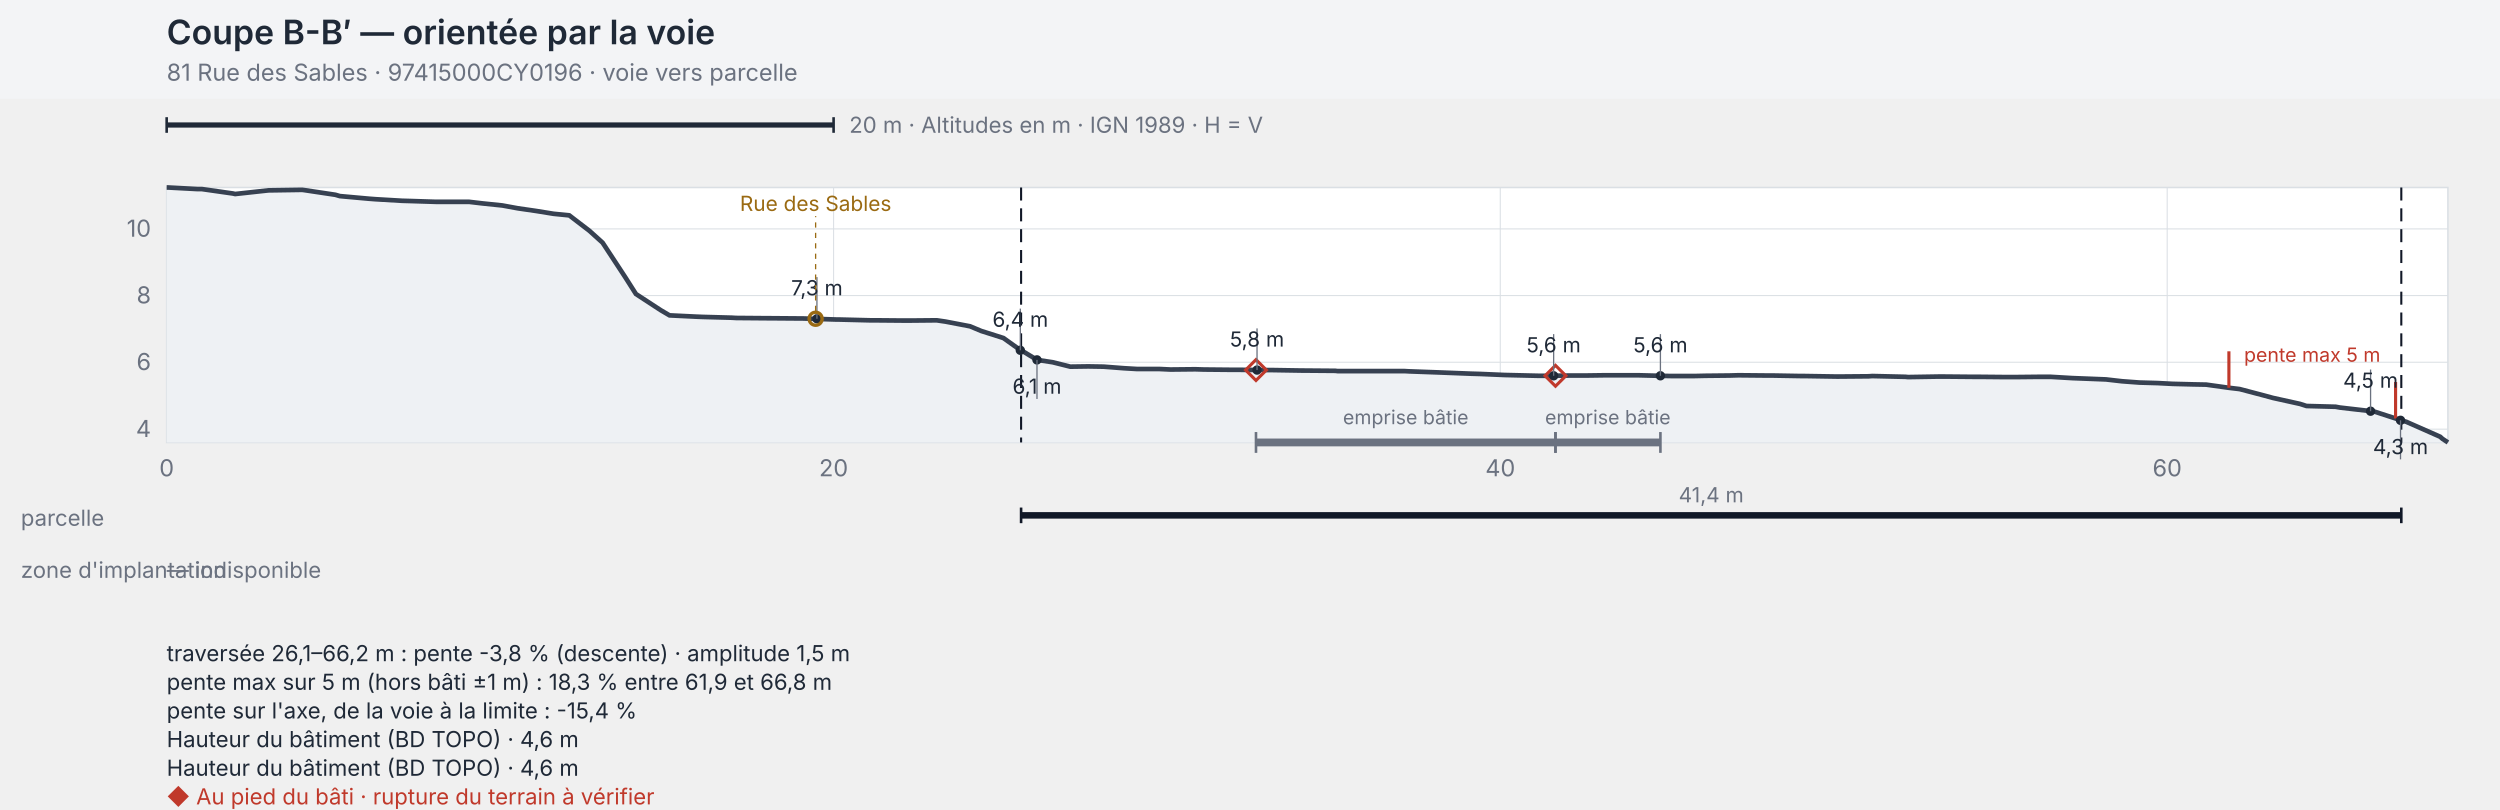
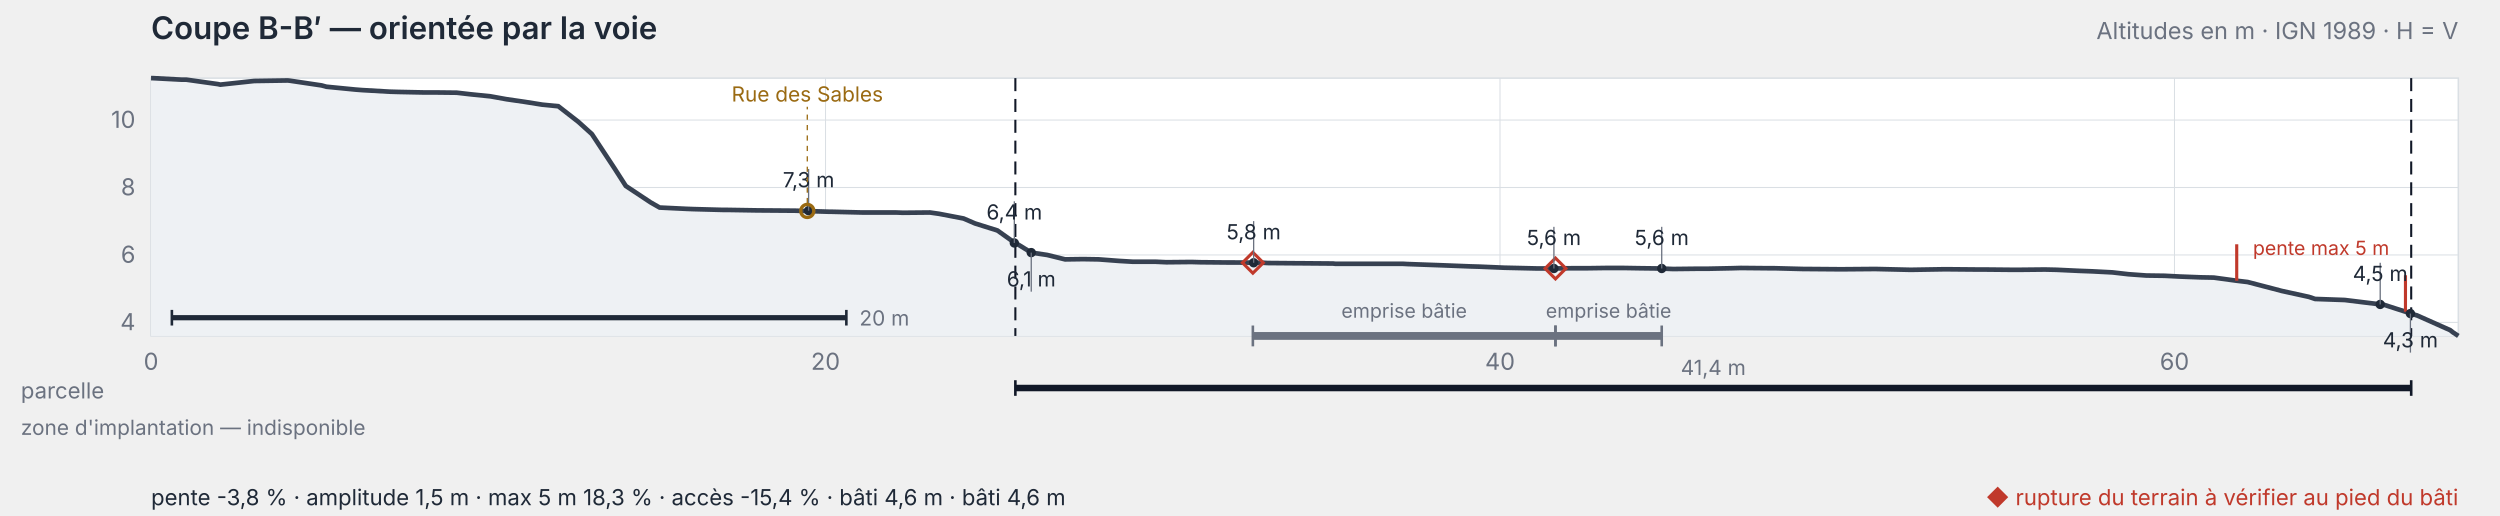
- <svg xmlns="http://www.w3.org/2000/svg" viewBox="0 0 960 311" width="960" height="311" role="img" aria-label="Coupe B-B′ — orientée par la voie" font-family="Inter, Helvetica, Arial, sans-serif" data-plot-x0="64.0" data-plot-x1="940.0" style="background:#ffffff">
-   <rect x="0" y="0" width="960" height="38" fill="#f3f4f6" />
-   <text x="64" y="17" font-size="13" font-weight="600" fill="#1f2937">Coupe B-B′ — orientée par la voie</text>
-   <text x="64" y="31" font-size="9" fill="#6b7280">81 Rue des Sables · 97415000CY0196 · voie vers parcelle</text>
-   <rect x="64.0" y="72" width="876.0" height="97.9" fill="#ffffff" stroke="#dadfe4" stroke-width="0.6" />
-   <line x1="64.0" y1="72" x2="64.0" y2="169.9" stroke="#dadfe4" stroke-width="0.4" />
-   <text x="64.0" y="182.9" text-anchor="middle" font-size="9" fill="#6b7280">0</text>
-   <line x1="320.1" y1="72" x2="320.1" y2="169.9" stroke="#dadfe4" stroke-width="0.4" />
-   <text x="320.1" y="182.9" text-anchor="middle" font-size="9" fill="#6b7280">20</text>
-   <line x1="576.1" y1="72" x2="576.1" y2="169.9" stroke="#dadfe4" stroke-width="0.4" />
-   <text x="576.1" y="182.9" text-anchor="middle" font-size="9" fill="#6b7280">40</text>
-   <line x1="832.2" y1="72" x2="832.2" y2="169.9" stroke="#dadfe4" stroke-width="0.4" />
-   <text x="832.2" y="182.9" text-anchor="middle" font-size="9" fill="#6b7280">60</text>
-   <line x1="64.0" y1="164.8" x2="940.0" y2="164.8" stroke="#dadfe4" stroke-width="0.4" />
-   <text x="58.0" y="167.8" text-anchor="end" font-size="9" fill="#6b7280">4</text>
-   <line x1="64.0" y1="139.1" x2="940.0" y2="139.1" stroke="#dadfe4" stroke-width="0.4" />
-   <text x="58.0" y="142.1" text-anchor="end" font-size="9" fill="#6b7280">6</text>
-   <line x1="64.0" y1="113.5" x2="940.0" y2="113.5" stroke="#dadfe4" stroke-width="0.4" />
-   <text x="58.0" y="116.5" text-anchor="end" font-size="9" fill="#6b7280">8</text>
-   <line x1="64.0" y1="87.9" x2="940.0" y2="87.9" stroke="#dadfe4" stroke-width="0.4" />
-   <text x="58.0" y="90.9" text-anchor="end" font-size="9" fill="#6b7280">10</text>
-   <polygon points="64.0,72.0 64.6,72.0 75.8,72.6 77.5,72.6 89.4,74.3 90.3,74.5 103.1,73.1 103.1,73.1 103.2,73.1 116.0,72.9 116.8,73.0 128.8,74.8 130.5,75.3 141.6,76.3 144.2,76.5 154.4,77.1 157.9,77.2 167.3,77.5 171.5,77.5 180.1,77.5 185.2,78.1 192.9,78.9 198.9,80.0 205.8,81.0 212.6,82.1 218.6,82.7 226.3,88.6 231.4,93.2 240.0,106.3 244.2,112.9 253.7,119.1 257.1,121.1 267.4,121.6 269.9,121.7 281.0,122.0 282.7,122.1 294.7,122.2 295.6,122.2 308.0,122.3 308.4,122.3 308.4,122.3 321.2,122.7 322.1,122.7 334.0,123.0 335.8,123.0 346.9,123.1 349.5,123.1 359.7,123.0 363.1,123.5 372.5,125.3 376.8,127.1 385.3,129.8 390.5,133.5 398.2,138.2 404.2,139.1 411.0,140.8 417.9,140.7 423.8,140.8 431.6,141.4 436.7,141.7 445.3,141.7 449.5,141.9 459.0,141.8 462.3,141.9 472.6,142.0 475.2,142.0 486.3,142.1 488.0,142.1 500.0,142.3 500.8,142.3 512.8,142.4 513.6,142.5 513.7,142.5 526.5,142.5 527.4,142.5 539.3,142.5 541.1,142.6 552.1,143.0 554.7,143.1 565.0,143.5 568.4,143.6 577.8,144.0 582.1,144.1 590.6,144.3 595.8,144.3 603.4,144.2 609.5,144.2 616.3,144.1 623.2,144.1 629.1,144.1 636.9,144.3 641.9,144.4 650.5,144.4 654.8,144.3 664.2,144.2 667.6,144.1 677.9,144.2 680.4,144.2 691.6,144.4 693.2,144.4 705.3,144.6 706.1,144.6 717.6,144.5 718.9,144.4 719.0,144.4 731.7,144.7 732.7,144.8 744.5,144.6 746.4,144.6 757.4,144.7 760.0,144.7 770.2,144.8 773.7,144.8 783.0,144.7 787.4,144.7 795.9,145.2 801.1,145.4 808.7,145.7 814.8,146.4 821.5,146.9 828.5,147.1 834.3,147.4 842.1,147.6 847.2,147.7 855.8,148.9 860.0,149.4 869.5,151.9 872.8,152.8 883.2,155.1 885.7,155.9 896.9,156.2 898.5,156.5 910.6,157.9 911.3,157.9 922.4,161.5 924.1,162.0 924.3,162.1 937.0,167.7 937.9,168.5 940.0,169.9 940.0,169.9 64.0,169.9" fill="#eef1f4" stroke="none" />
-   <polyline points="64.0,72.0 64.6,72.0 75.8,72.6 77.5,72.6 89.4,74.3 90.3,74.5 103.1,73.1 103.1,73.1 103.2,73.1 116.0,72.9 116.8,73.0 128.8,74.8 130.5,75.3 141.6,76.3 144.2,76.5 154.4,77.1 157.9,77.2 167.3,77.5 171.5,77.5 180.1,77.5 185.2,78.1 192.9,78.9 198.9,80.0 205.8,81.0 212.6,82.1 218.6,82.7 226.3,88.6 231.4,93.2 240.0,106.3 244.2,112.9 253.7,119.1 257.1,121.1 267.4,121.6 269.9,121.7 281.0,122.0 282.7,122.1 294.7,122.2 295.6,122.2 308.0,122.3 308.4,122.3 308.4,122.3 321.2,122.7 322.1,122.7 334.0,123.0 335.8,123.0 346.9,123.1 349.5,123.1 359.7,123.0 363.1,123.5 372.5,125.3 376.8,127.1 385.3,129.8 390.5,133.5 398.2,138.2 404.2,139.1 411.0,140.8 417.9,140.7 423.8,140.8 431.6,141.4 436.7,141.7 445.3,141.7 449.5,141.9 459.0,141.8 462.3,141.9 472.6,142.0 475.2,142.0 486.3,142.1 488.0,142.1 500.0,142.3 500.8,142.3 512.8,142.4 513.6,142.5 513.7,142.5 526.5,142.5 527.4,142.5 539.3,142.5 541.1,142.6 552.1,143.0 554.7,143.1 565.0,143.5 568.4,143.6 577.8,144.0 582.1,144.1 590.6,144.3 595.8,144.3 603.4,144.2 609.5,144.2 616.3,144.1 623.2,144.1 629.1,144.1 636.9,144.3 641.9,144.4 650.5,144.4 654.8,144.3 664.2,144.2 667.6,144.1 677.9,144.2 680.4,144.2 691.6,144.4 693.2,144.4 705.3,144.6 706.1,144.6 717.6,144.5 718.9,144.4 719.0,144.4 731.7,144.7 732.7,144.8 744.5,144.6 746.4,144.6 757.4,144.7 760.0,144.7 770.2,144.8 773.7,144.8 783.0,144.7 787.4,144.7 795.9,145.2 801.1,145.4 808.7,145.7 814.8,146.4 821.5,146.9 828.5,147.1 834.3,147.4 842.1,147.6 847.2,147.7 855.8,148.9 860.0,149.4 869.5,151.9 872.8,152.8 883.2,155.1 885.7,155.9 896.9,156.2 898.5,156.5 910.6,157.9 911.3,157.9 922.4,161.5 924.1,162.0 924.3,162.1 937.0,167.7 937.9,168.5 940.0,169.9" fill="none" stroke="#374151" stroke-width="1.8" />
-   <line x1="482.3" y1="169.9" x2="597.3" y2="169.9" stroke="#6b7280" stroke-width="3" />
-   <line x1="482.3" y1="165.9" x2="482.3" y2="173.9" stroke="#6b7280" stroke-width="1" />
-   <line x1="597.3" y1="165.9" x2="597.3" y2="173.9" stroke="#6b7280" stroke-width="1" />
-   <text x="539.8" y="162.9" text-anchor="middle" font-size="7.5" fill="#6b7280">emprise bâtie</text>
-   <path d="M482.3,138.1 l4,4 l-4,4 l-4,-4 z" fill="none" stroke="#c0392b" stroke-width="1.2" />
-   <line x1="597.3" y1="169.9" x2="637.6" y2="169.9" stroke="#6b7280" stroke-width="3" />
-   <line x1="597.3" y1="165.9" x2="597.3" y2="173.9" stroke="#6b7280" stroke-width="1" />
-   <line x1="637.6" y1="165.9" x2="637.6" y2="173.9" stroke="#6b7280" stroke-width="1" />
-   <text x="617.4" y="162.9" text-anchor="middle" font-size="7.5" fill="#6b7280">emprise bâtie</text>
-   <path d="M597.3,140.3 l4,4 l-4,4 l-4,-4 z" fill="none" stroke="#c0392b" stroke-width="1.2" />
-   <line x1="392.1" y1="72" x2="392.1" y2="169.9" stroke="#111827" stroke-width="0.8" stroke-dasharray="5 3" />
-   <line x1="922.1" y1="72" x2="922.1" y2="169.9" stroke="#111827" stroke-width="0.8" stroke-dasharray="5 3" />
-   <line x1="855.9" y1="148.9" x2="855.9" y2="134.9" stroke="#c0392b" stroke-width="1.2" />
-   <line x1="919.9" y1="160.7" x2="919.9" y2="146.7" stroke="#c0392b" stroke-width="1.2" />
-   <text x="887.9" y="138.9" text-anchor="middle" font-size="7.5" fill="#c0392b">pente max 5 m</text>
-   <circle cx="313.7" cy="122.4" r="1.8" fill="#1f2937" />
-   <line x1="313.7" y1="122.4" x2="313.7" y2="106.4" stroke="#6b7280" stroke-width="0.5" />
-   <text x="313.7" y="113.4" text-anchor="middle" font-size="8" fill="#1f2937">7,3 m</text>
-   <circle cx="391.8" cy="134.5" r="1.8" fill="#1f2937" />
-   <line x1="391.8" y1="134.5" x2="391.8" y2="118.5" stroke="#6b7280" stroke-width="0.5" />
-   <text x="391.8" y="125.5" text-anchor="middle" font-size="8" fill="#1f2937">6,4 m</text>
-   <circle cx="398.2" cy="138.2" r="1.8" fill="#1f2937" />
-   <line x1="398.2" y1="138.2" x2="398.2" y2="153.2" stroke="#6b7280" stroke-width="0.5" />
-   <text x="398.2" y="151.2" text-anchor="middle" font-size="8" fill="#1f2937">6,1 m</text>
-   <circle cx="482.7" cy="142.1" r="1.8" fill="#1f2937" />
-   <line x1="482.7" y1="142.1" x2="482.7" y2="126.1" stroke="#6b7280" stroke-width="0.5" />
-   <text x="482.7" y="133.1" text-anchor="middle" font-size="8" fill="#1f2937">5,8 m</text>
-   <circle cx="596.6" cy="144.3" r="1.8" fill="#1f2937" />
-   <line x1="596.6" y1="144.3" x2="596.6" y2="128.3" stroke="#6b7280" stroke-width="0.5" />
-   <text x="596.6" y="135.3" text-anchor="middle" font-size="8" fill="#1f2937">5,6 m</text>
-   <circle cx="637.6" cy="144.3" r="1.8" fill="#1f2937" />
-   <line x1="637.6" y1="144.3" x2="637.6" y2="128.3" stroke="#6b7280" stroke-width="0.5" />
-   <text x="637.6" y="135.3" text-anchor="middle" font-size="8" fill="#1f2937">5,6 m</text>
-   <circle cx="910.3" cy="157.9" r="1.8" fill="#1f2937" />
-   <line x1="910.3" y1="157.9" x2="910.3" y2="141.9" stroke="#6b7280" stroke-width="0.5" />
-   <text x="910.3" y="148.9" text-anchor="middle" font-size="8" fill="#1f2937">4,5 m</text>
-   <circle cx="921.8" cy="161.4" r="1.8" fill="#1f2937" />
-   <line x1="921.8" y1="161.4" x2="921.8" y2="176.4" stroke="#6b7280" stroke-width="0.5" />
-   <text x="921.8" y="174.4" text-anchor="middle" font-size="8" fill="#1f2937">4,3 m</text>
-   <circle cx="313.2" cy="122.4" r="2.5" fill="none" stroke="#9a6a12" stroke-width="1.3" />
-   <line x1="313.2" y1="119.4" x2="313.2" y2="83.0" stroke="#9a6a12" stroke-width="0.5" stroke-dasharray="2 2" />
-   <text x="313.2" y="81.0" text-anchor="middle" font-size="8" fill="#9a6a12">Rue des Sables</text>
-   <line x1="64.0" y1="48.0" x2="320.1" y2="48.0" stroke="#1f2937" stroke-width="2" />
-   <line x1="64.0" y1="45.0" x2="64.0" y2="51.0" stroke="#1f2937" stroke-width="1" />
-   <line x1="320.1" y1="45.0" x2="320.1" y2="51.0" stroke="#1f2937" stroke-width="1" />
-   <text x="326.1" y="51.0" font-size="8.5" fill="#6b7280">20 m · Altitudes en m · IGN 1989 · H = V</text>
-   <text x="8" y="201.9" font-size="8.5" fill="#6b7280">parcelle</text>
-   <line x1="392.1" y1="197.9" x2="922.1" y2="197.9" stroke="#111827" stroke-width="2.5" />
-   <line x1="392.1" y1="194.9" x2="392.1" y2="200.9" stroke="#111827" stroke-width="1" />
-   <line x1="922.1" y1="194.9" x2="922.1" y2="200.9" stroke="#111827" stroke-width="1" />
-   <text x="657.1" y="192.9" text-anchor="middle" font-size="8" fill="#6b7280">41,4 m</text>
-   <text x="8" y="221.9" font-size="8.5" fill="#6b7280">zone d'implantation</text>
-   <text x="64.0" y="221.9" font-size="8.5" fill="#6b7280">— indisponible</text>
-   <text x="64" y="253.9" font-size="8.5" fill="#1f2937">traversée 26,1–66,2 m : pente -3,8 % (descente) · amplitude 1,5 m</text>
-   <text x="64" y="264.9" font-size="8.5" fill="#1f2937">pente max sur 5 m (hors bâti ±1 m) : 18,3 % entre 61,9 et 66,8 m</text>
-   <text x="64" y="275.9" font-size="8.5" fill="#1f2937">pente sur l'axe, de la voie à la limite : -15,4 %</text>
-   <text x="64" y="286.9" font-size="8.5" fill="#1f2937">Hauteur du bâtiment (BD TOPO) · 4,6 m</text>
-   <text x="64" y="297.9" font-size="8.5" fill="#1f2937">Hauteur du bâtiment (BD TOPO) · 4,6 m</text>
-   <text x="64" y="308.9" font-size="8.5" fill="#c0392b">◆ Au pied du bâti · rupture du terrain à vérifier</text>
+ <svg xmlns="http://www.w3.org/2000/svg" viewBox="0 0 960 198" width="960" height="198" role="img" aria-label="Coupe B-B′ — orientée par la voie" font-family="Inter, Helvetica, Arial, sans-serif" data-plot-x0="58.0" data-plot-x1="944.0" style="background:#ffffff">
+   <text x="58" y="15" font-size="12" font-weight="600" fill="#1f2937">Coupe B-B′ — orientée par la voie</text>
+   <text x="944" y="15" text-anchor="end" font-size="9" fill="#6b7280">Altitudes en m · IGN 1989 · H = V</text>
+   <rect x="58.0" y="30" width="886.0" height="99.0" fill="#ffffff" stroke="#dadfe4" stroke-width="0.6" />
+   <line x1="58.0" y1="30" x2="58.0" y2="129.0" stroke="#dadfe4" stroke-width="0.4" />
+   <text x="58.0" y="142.0" text-anchor="middle" font-size="9" fill="#6b7280">0</text>
+   <line x1="317.0" y1="30" x2="317.0" y2="129.0" stroke="#dadfe4" stroke-width="0.4" />
+   <text x="317.0" y="142.0" text-anchor="middle" font-size="9" fill="#6b7280">20</text>
+   <line x1="576.0" y1="30" x2="576.0" y2="129.0" stroke="#dadfe4" stroke-width="0.4" />
+   <text x="576.0" y="142.0" text-anchor="middle" font-size="9" fill="#6b7280">40</text>
+   <line x1="835.0" y1="30" x2="835.0" y2="129.0" stroke="#dadfe4" stroke-width="0.4" />
+   <text x="835.0" y="142.0" text-anchor="middle" font-size="9" fill="#6b7280">60</text>
+   <line x1="58.0" y1="123.8" x2="944.0" y2="123.8" stroke="#dadfe4" stroke-width="0.4" />
+   <text x="52.0" y="126.8" text-anchor="end" font-size="9" fill="#6b7280">4</text>
+   <line x1="58.0" y1="97.9" x2="944.0" y2="97.9" stroke="#dadfe4" stroke-width="0.4" />
+   <text x="52.0" y="100.9" text-anchor="end" font-size="9" fill="#6b7280">6</text>
+   <line x1="58.0" y1="72.0" x2="944.0" y2="72.0" stroke="#dadfe4" stroke-width="0.4" />
+   <text x="52.0" y="75.0" text-anchor="end" font-size="9" fill="#6b7280">8</text>
+   <line x1="58.0" y1="46.1" x2="944.0" y2="46.1" stroke="#dadfe4" stroke-width="0.4" />
+   <text x="52.0" y="49.1" text-anchor="end" font-size="9" fill="#6b7280">10</text>
+   <polygon points="58.0,30.0 58.6,30.0 69.9,30.6 71.6,30.6 83.7,32.3 84.6,32.5 97.6,31.1 97.6,31.1 97.6,31.1 110.5,30.9 111.4,31.0 123.5,32.8 125.3,33.3 136.5,34.4 139.1,34.6 149.5,35.2 152.9,35.3 162.5,35.5 166.8,35.5 175.4,35.6 180.6,36.2 188.4,37.0 194.5,38.1 201.4,39.1 208.3,40.2 214.4,40.8 222.1,46.8 227.3,51.5 236.0,64.7 240.3,71.4 249.8,77.7 253.3,79.7 263.7,80.2 266.3,80.3 277.5,80.6 279.2,80.6 291.4,80.8 292.2,80.8 304.8,80.9 305.2,80.9 305.2,80.9 318.2,81.3 319.0,81.3 331.1,81.6 332.9,81.6 344.1,81.6 346.7,81.7 357.1,81.6 360.6,82.1 370.0,83.9 374.4,85.8 383.0,88.5 388.2,92.2 396.0,97.0 402.1,97.9 409.0,99.6 415.9,99.5 421.9,99.6 429.8,100.2 434.9,100.5 443.6,100.5 447.9,100.7 457.5,100.6 460.9,100.7 471.3,100.8 473.8,100.8 485.1,100.9 486.8,101.0 499.0,101.1 499.8,101.1 511.9,101.2 512.8,101.3 512.8,101.3 525.7,101.3 526.7,101.3 538.7,101.3 540.5,101.4 551.7,101.8 554.4,101.9 564.7,102.3 568.2,102.4 577.6,102.8 582.0,102.9 590.6,103.1 595.9,103.1 603.6,103.0 609.7,103.0 616.6,102.9 623.6,102.9 629.5,103.0 637.4,103.1 642.5,103.3 651.2,103.2 655.5,103.2 665.1,103.0 668.5,102.9 678.9,103.0 681.4,103.0 692.8,103.3 694.4,103.3 706.6,103.4 707.4,103.4 719.1,103.3 720.4,103.3 720.5,103.3 733.3,103.6 734.3,103.6 746.3,103.4 748.1,103.4 759.3,103.5 762.0,103.5 772.3,103.6 775.8,103.6 785.2,103.5 789.7,103.6 798.2,104.0 803.5,104.2 811.2,104.6 817.3,105.3 824.2,105.8 831.2,105.9 837.1,106.2 845.0,106.5 850.1,106.6 858.9,107.8 863.1,108.3 872.7,110.8 876.1,111.7 886.6,114.0 889.0,114.8 900.4,115.2 902.0,115.4 914.2,116.9 915.0,116.9 926.2,120.5 928.0,121.1 928.1,121.1 940.9,126.8 941.9,127.6 944.0,129.0 944.0,129.0 58.0,129.0" fill="#eef1f4" stroke="none" />
+   <polyline points="58.0,30.0 58.6,30.0 69.9,30.6 71.6,30.6 83.7,32.3 84.6,32.5 97.6,31.1 97.6,31.1 97.6,31.1 110.5,30.9 111.4,31.0 123.5,32.8 125.3,33.3 136.5,34.4 139.1,34.6 149.5,35.2 152.9,35.3 162.5,35.5 166.8,35.5 175.4,35.6 180.6,36.2 188.4,37.0 194.5,38.1 201.4,39.1 208.3,40.2 214.4,40.8 222.1,46.8 227.3,51.5 236.0,64.7 240.3,71.4 249.8,77.7 253.3,79.7 263.7,80.2 266.3,80.3 277.5,80.6 279.2,80.6 291.4,80.8 292.2,80.8 304.8,80.9 305.2,80.9 305.2,80.9 318.2,81.3 319.0,81.3 331.1,81.6 332.9,81.6 344.1,81.6 346.7,81.7 357.1,81.6 360.6,82.1 370.0,83.9 374.4,85.8 383.0,88.5 388.2,92.2 396.0,97.0 402.1,97.9 409.0,99.6 415.9,99.5 421.9,99.6 429.8,100.2 434.9,100.5 443.6,100.5 447.9,100.7 457.5,100.6 460.9,100.7 471.3,100.8 473.8,100.8 485.1,100.9 486.8,101.0 499.0,101.1 499.8,101.1 511.9,101.2 512.8,101.3 512.8,101.3 525.7,101.3 526.7,101.3 538.7,101.3 540.5,101.4 551.7,101.8 554.4,101.9 564.7,102.3 568.2,102.4 577.6,102.8 582.0,102.9 590.6,103.1 595.9,103.1 603.6,103.0 609.7,103.0 616.6,102.9 623.6,102.9 629.5,103.0 637.4,103.1 642.5,103.3 651.2,103.2 655.5,103.2 665.1,103.0 668.5,102.9 678.9,103.0 681.4,103.0 692.8,103.3 694.4,103.3 706.6,103.4 707.4,103.4 719.1,103.3 720.4,103.3 720.5,103.3 733.3,103.6 734.3,103.6 746.3,103.4 748.1,103.4 759.3,103.5 762.0,103.5 772.3,103.6 775.8,103.6 785.2,103.5 789.7,103.6 798.2,104.0 803.5,104.2 811.2,104.6 817.3,105.3 824.2,105.8 831.2,105.9 837.1,106.2 845.0,106.5 850.1,106.6 858.9,107.8 863.1,108.3 872.7,110.8 876.1,111.7 886.6,114.0 889.0,114.8 900.4,115.2 902.0,115.4 914.2,116.9 915.0,116.9 926.2,120.5 928.0,121.1 928.1,121.1 940.9,126.8 941.9,127.6 944.0,129.0" fill="none" stroke="#374151" stroke-width="1.8" />
+   <line x1="481.1" y1="129.0" x2="597.3" y2="129.0" stroke="#6b7280" stroke-width="3" />
+   <line x1="481.1" y1="125.0" x2="481.1" y2="133.0" stroke="#6b7280" stroke-width="1" />
+   <line x1="597.3" y1="125.0" x2="597.3" y2="133.0" stroke="#6b7280" stroke-width="1" />
+   <text x="539.2" y="122.0" text-anchor="middle" font-size="7.5" fill="#6b7280">emprise bâtie</text>
+   <path d="M481.1,96.9 l4,4 l-4,4 l-4,-4 z" fill="none" stroke="#c0392b" stroke-width="1.2" />
+   <line x1="597.3" y1="129.0" x2="638.1" y2="129.0" stroke="#6b7280" stroke-width="3" />
+   <line x1="597.3" y1="125.0" x2="597.3" y2="133.0" stroke="#6b7280" stroke-width="1" />
+   <line x1="638.1" y1="125.0" x2="638.1" y2="133.0" stroke="#6b7280" stroke-width="1" />
+   <text x="617.7" y="122.0" text-anchor="middle" font-size="7.5" fill="#6b7280">emprise bâtie</text>
+   <path d="M597.3,99.1 l4,4 l-4,4 l-4,-4 z" fill="none" stroke="#c0392b" stroke-width="1.2" />
+   <line x1="389.9" y1="30" x2="389.9" y2="129.0" stroke="#111827" stroke-width="0.8" stroke-dasharray="5 3" />
+   <line x1="925.9" y1="30" x2="925.9" y2="129.0" stroke="#111827" stroke-width="0.8" stroke-dasharray="5 3" />
+   <line x1="858.9" y1="107.8" x2="858.9" y2="93.8" stroke="#c0392b" stroke-width="1.2" />
+   <line x1="923.7" y1="119.7" x2="923.7" y2="105.7" stroke="#c0392b" stroke-width="1.2" />
+   <text x="891.3" y="97.9" text-anchor="middle" font-size="7.5" fill="#c0392b">pente max 5 m</text>
+   <circle cx="310.5" cy="80.9" r="1.8" fill="#1f2937" />
+   <line x1="310.5" y1="80.9" x2="310.5" y2="64.9" stroke="#6b7280" stroke-width="0.5" />
+   <text x="310.5" y="71.9" text-anchor="middle" font-size="8" fill="#1f2937">7,3 m</text>
+   <circle cx="389.5" cy="93.3" r="1.8" fill="#1f2937" />
+   <line x1="389.5" y1="93.3" x2="389.5" y2="77.3" stroke="#6b7280" stroke-width="0.5" />
+   <text x="389.5" y="84.3" text-anchor="middle" font-size="8" fill="#1f2937">6,4 m</text>
+   <circle cx="396.0" cy="97.0" r="1.8" fill="#1f2937" />
+   <line x1="396.0" y1="97.0" x2="396.0" y2="112.0" stroke="#6b7280" stroke-width="0.5" />
+   <text x="396.0" y="110.0" text-anchor="middle" font-size="8" fill="#1f2937">6,1 m</text>
+   <circle cx="481.4" cy="100.9" r="1.8" fill="#1f2937" />
+   <line x1="481.4" y1="100.9" x2="481.4" y2="84.9" stroke="#6b7280" stroke-width="0.5" />
+   <text x="481.4" y="91.9" text-anchor="middle" font-size="8" fill="#1f2937">5,8 m</text>
+   <circle cx="596.7" cy="103.1" r="1.8" fill="#1f2937" />
+   <line x1="596.7" y1="103.1" x2="596.7" y2="87.1" stroke="#6b7280" stroke-width="0.5" />
+   <text x="596.7" y="94.1" text-anchor="middle" font-size="8" fill="#1f2937">5,6 m</text>
+   <circle cx="638.1" cy="103.1" r="1.8" fill="#1f2937" />
+   <line x1="638.1" y1="103.1" x2="638.1" y2="87.1" stroke="#6b7280" stroke-width="0.5" />
+   <text x="638.1" y="94.1" text-anchor="middle" font-size="8" fill="#1f2937">5,6 m</text>
+   <circle cx="914.0" cy="116.9" r="1.8" fill="#1f2937" />
+   <line x1="914.0" y1="116.9" x2="914.0" y2="100.9" stroke="#6b7280" stroke-width="0.5" />
+   <text x="914.0" y="107.9" text-anchor="middle" font-size="8" fill="#1f2937">4,5 m</text>
+   <circle cx="925.6" cy="120.4" r="1.8" fill="#1f2937" />
+   <line x1="925.6" y1="120.4" x2="925.6" y2="135.4" stroke="#6b7280" stroke-width="0.5" />
+   <text x="925.6" y="133.4" text-anchor="middle" font-size="8" fill="#1f2937">4,3 m</text>
+   <circle cx="310.0" cy="81.0" r="2.5" fill="none" stroke="#9a6a12" stroke-width="1.3" />
+   <line x1="310.0" y1="78.0" x2="310.0" y2="41.0" stroke="#9a6a12" stroke-width="0.5" stroke-dasharray="2 2" />
+   <text x="310.0" y="39.0" text-anchor="middle" font-size="8" fill="#9a6a12">Rue des Sables</text>
+   <line x1="66.0" y1="122.0" x2="325.0" y2="122.0" stroke="#1f2937" stroke-width="2" />
+   <line x1="66.0" y1="119.0" x2="66.0" y2="125.0" stroke="#1f2937" stroke-width="1" />
+   <line x1="325.0" y1="119.0" x2="325.0" y2="125.0" stroke="#1f2937" stroke-width="1" />
+   <text x="330.0" y="125.0" font-size="8" fill="#6b7280">20 m</text>
+   <text x="8" y="153.0" font-size="8.5" fill="#6b7280">parcelle</text>
+   <line x1="389.9" y1="149.0" x2="925.9" y2="149.0" stroke="#111827" stroke-width="2.5" />
+   <line x1="389.9" y1="146.0" x2="389.9" y2="152.0" stroke="#111827" stroke-width="1" />
+   <line x1="925.9" y1="146.0" x2="925.9" y2="152.0" stroke="#111827" stroke-width="1" />
+   <text x="657.9" y="144.0" text-anchor="middle" font-size="8" fill="#6b7280">41,4 m</text>
+   <text x="8" y="167.0" font-size="8" fill="#6b7280">zone d'implantation — indisponible</text>
+   <text x="58" y="194.0" font-size="8.5" fill="#1f2937">pente -3,8 % · amplitude 1,5 m · max 5 m 18,3 % · accès -15,4 % · bâti 4,6 m · bâti 4,6 m</text>
+   <text x="944.0" y="194.0" text-anchor="end" font-size="8.5" fill="#c0392b">◆ rupture du terrain à vérifier au pied du bâti</text>
</svg>
